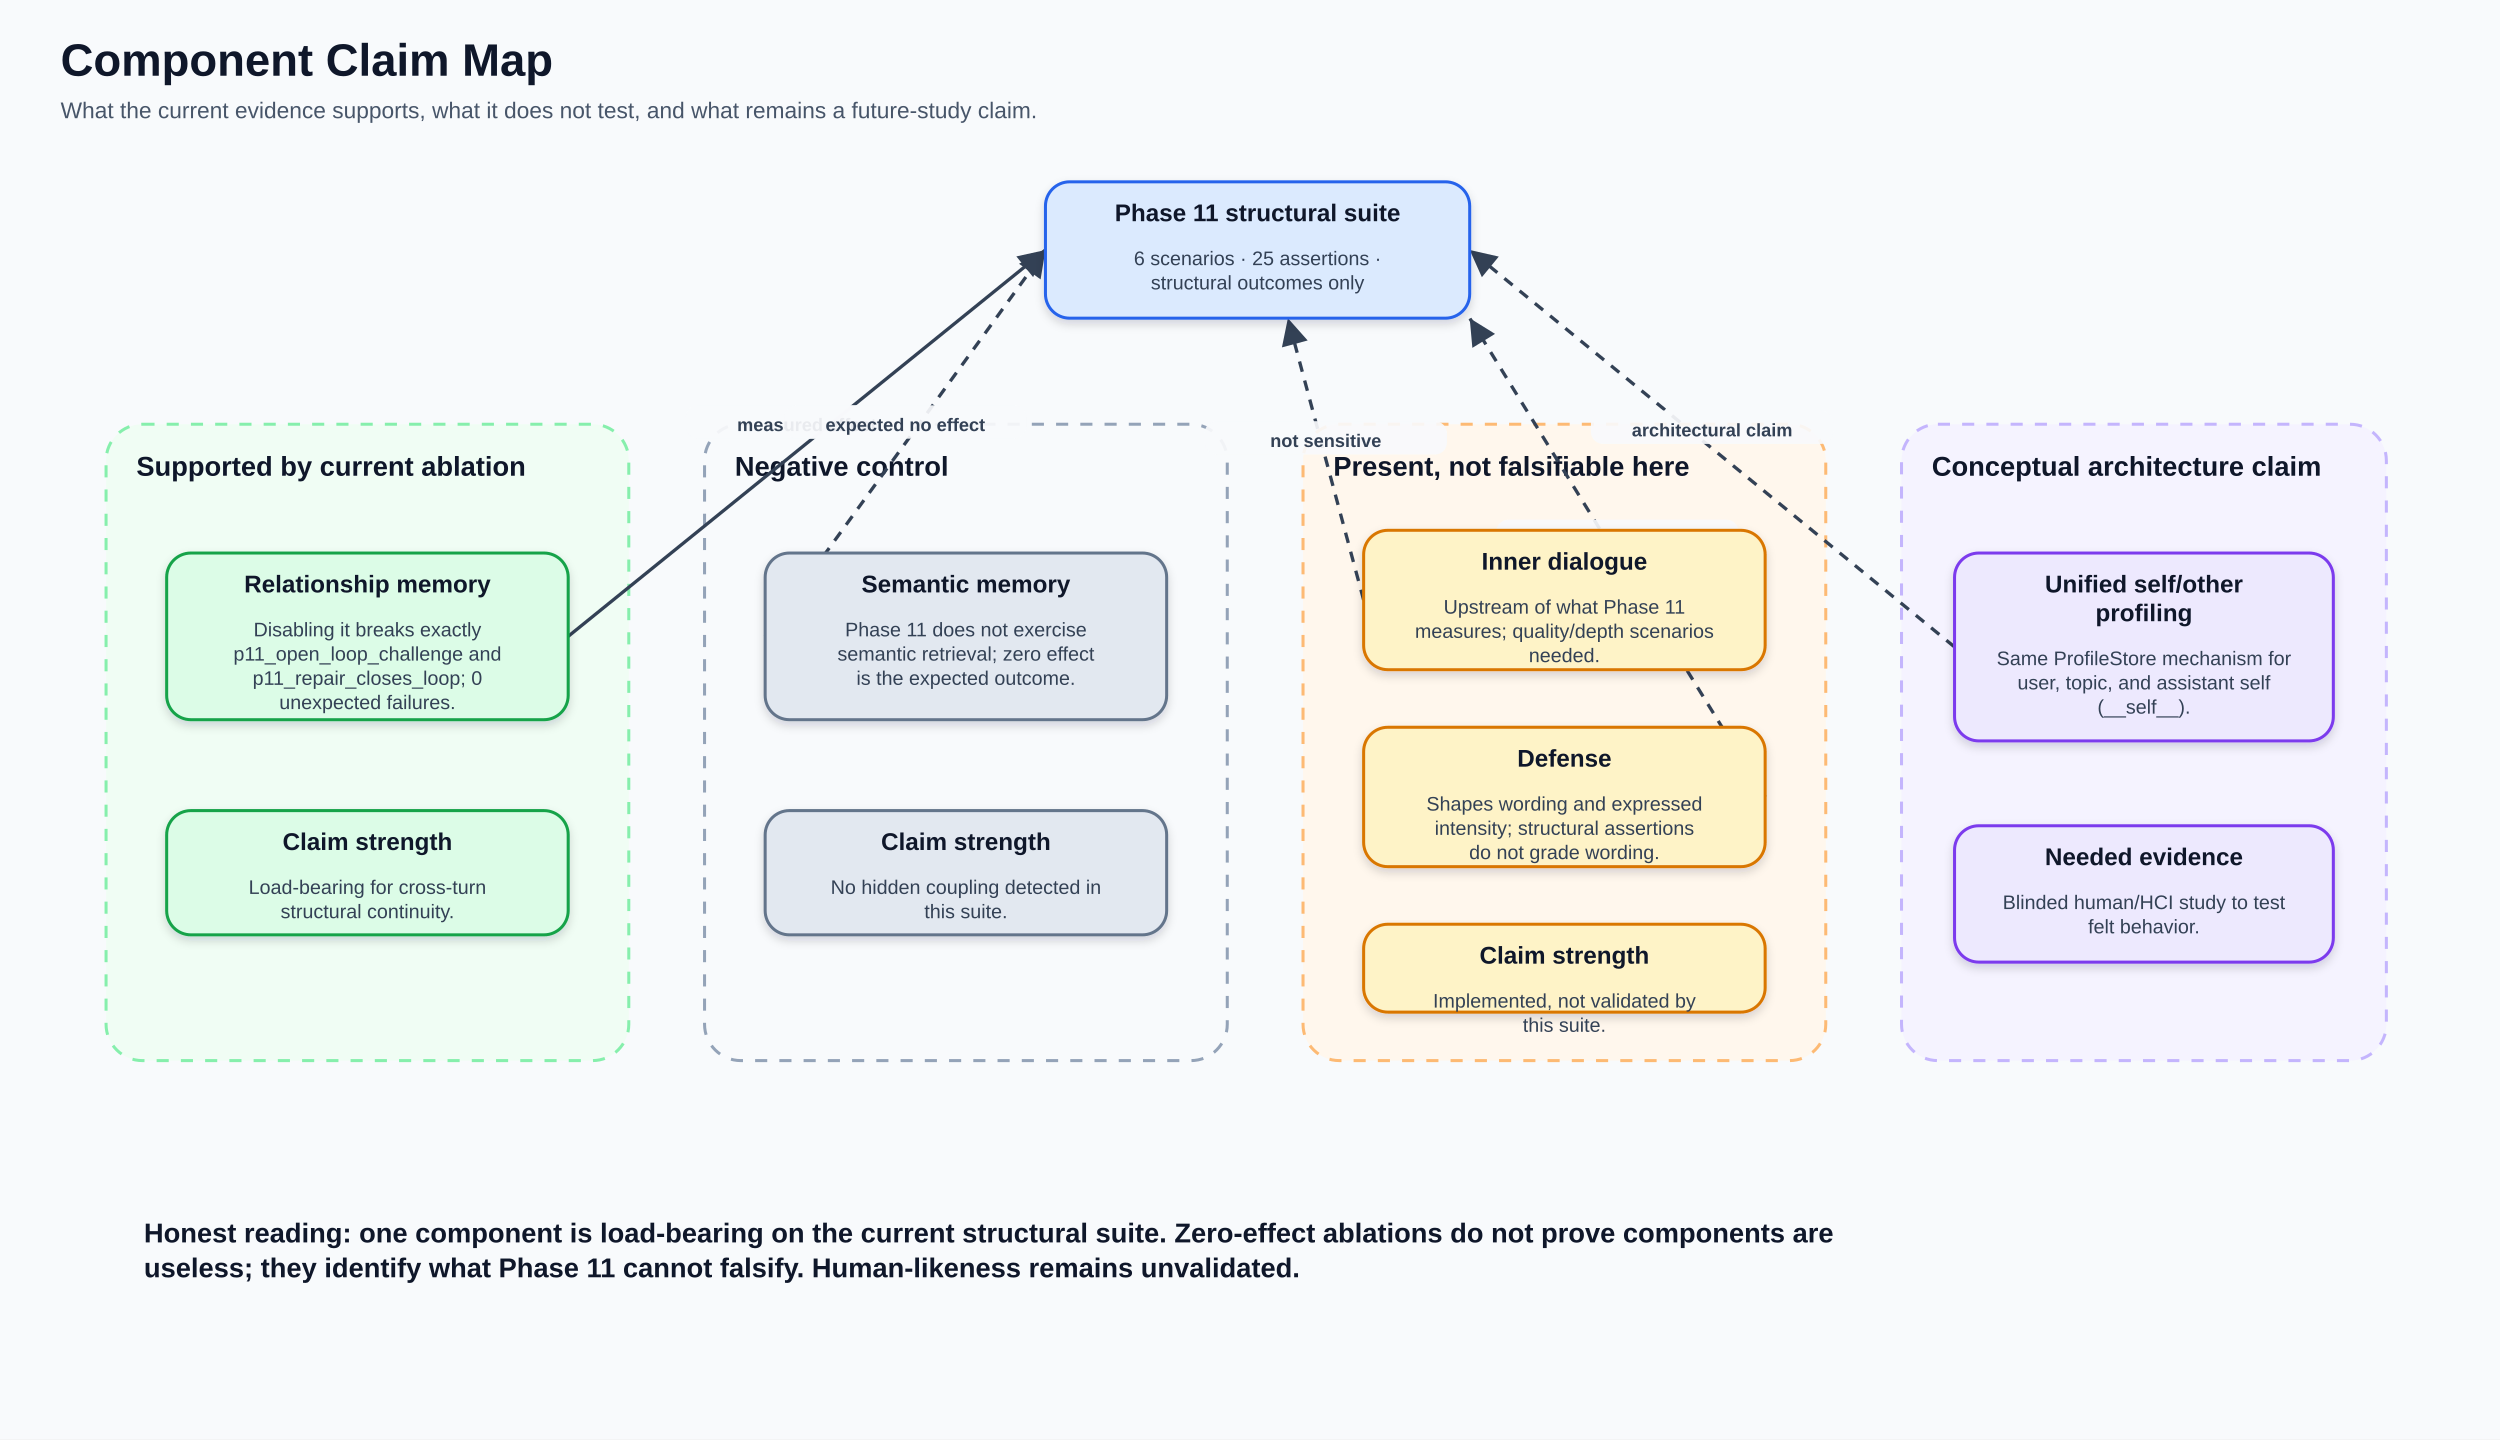
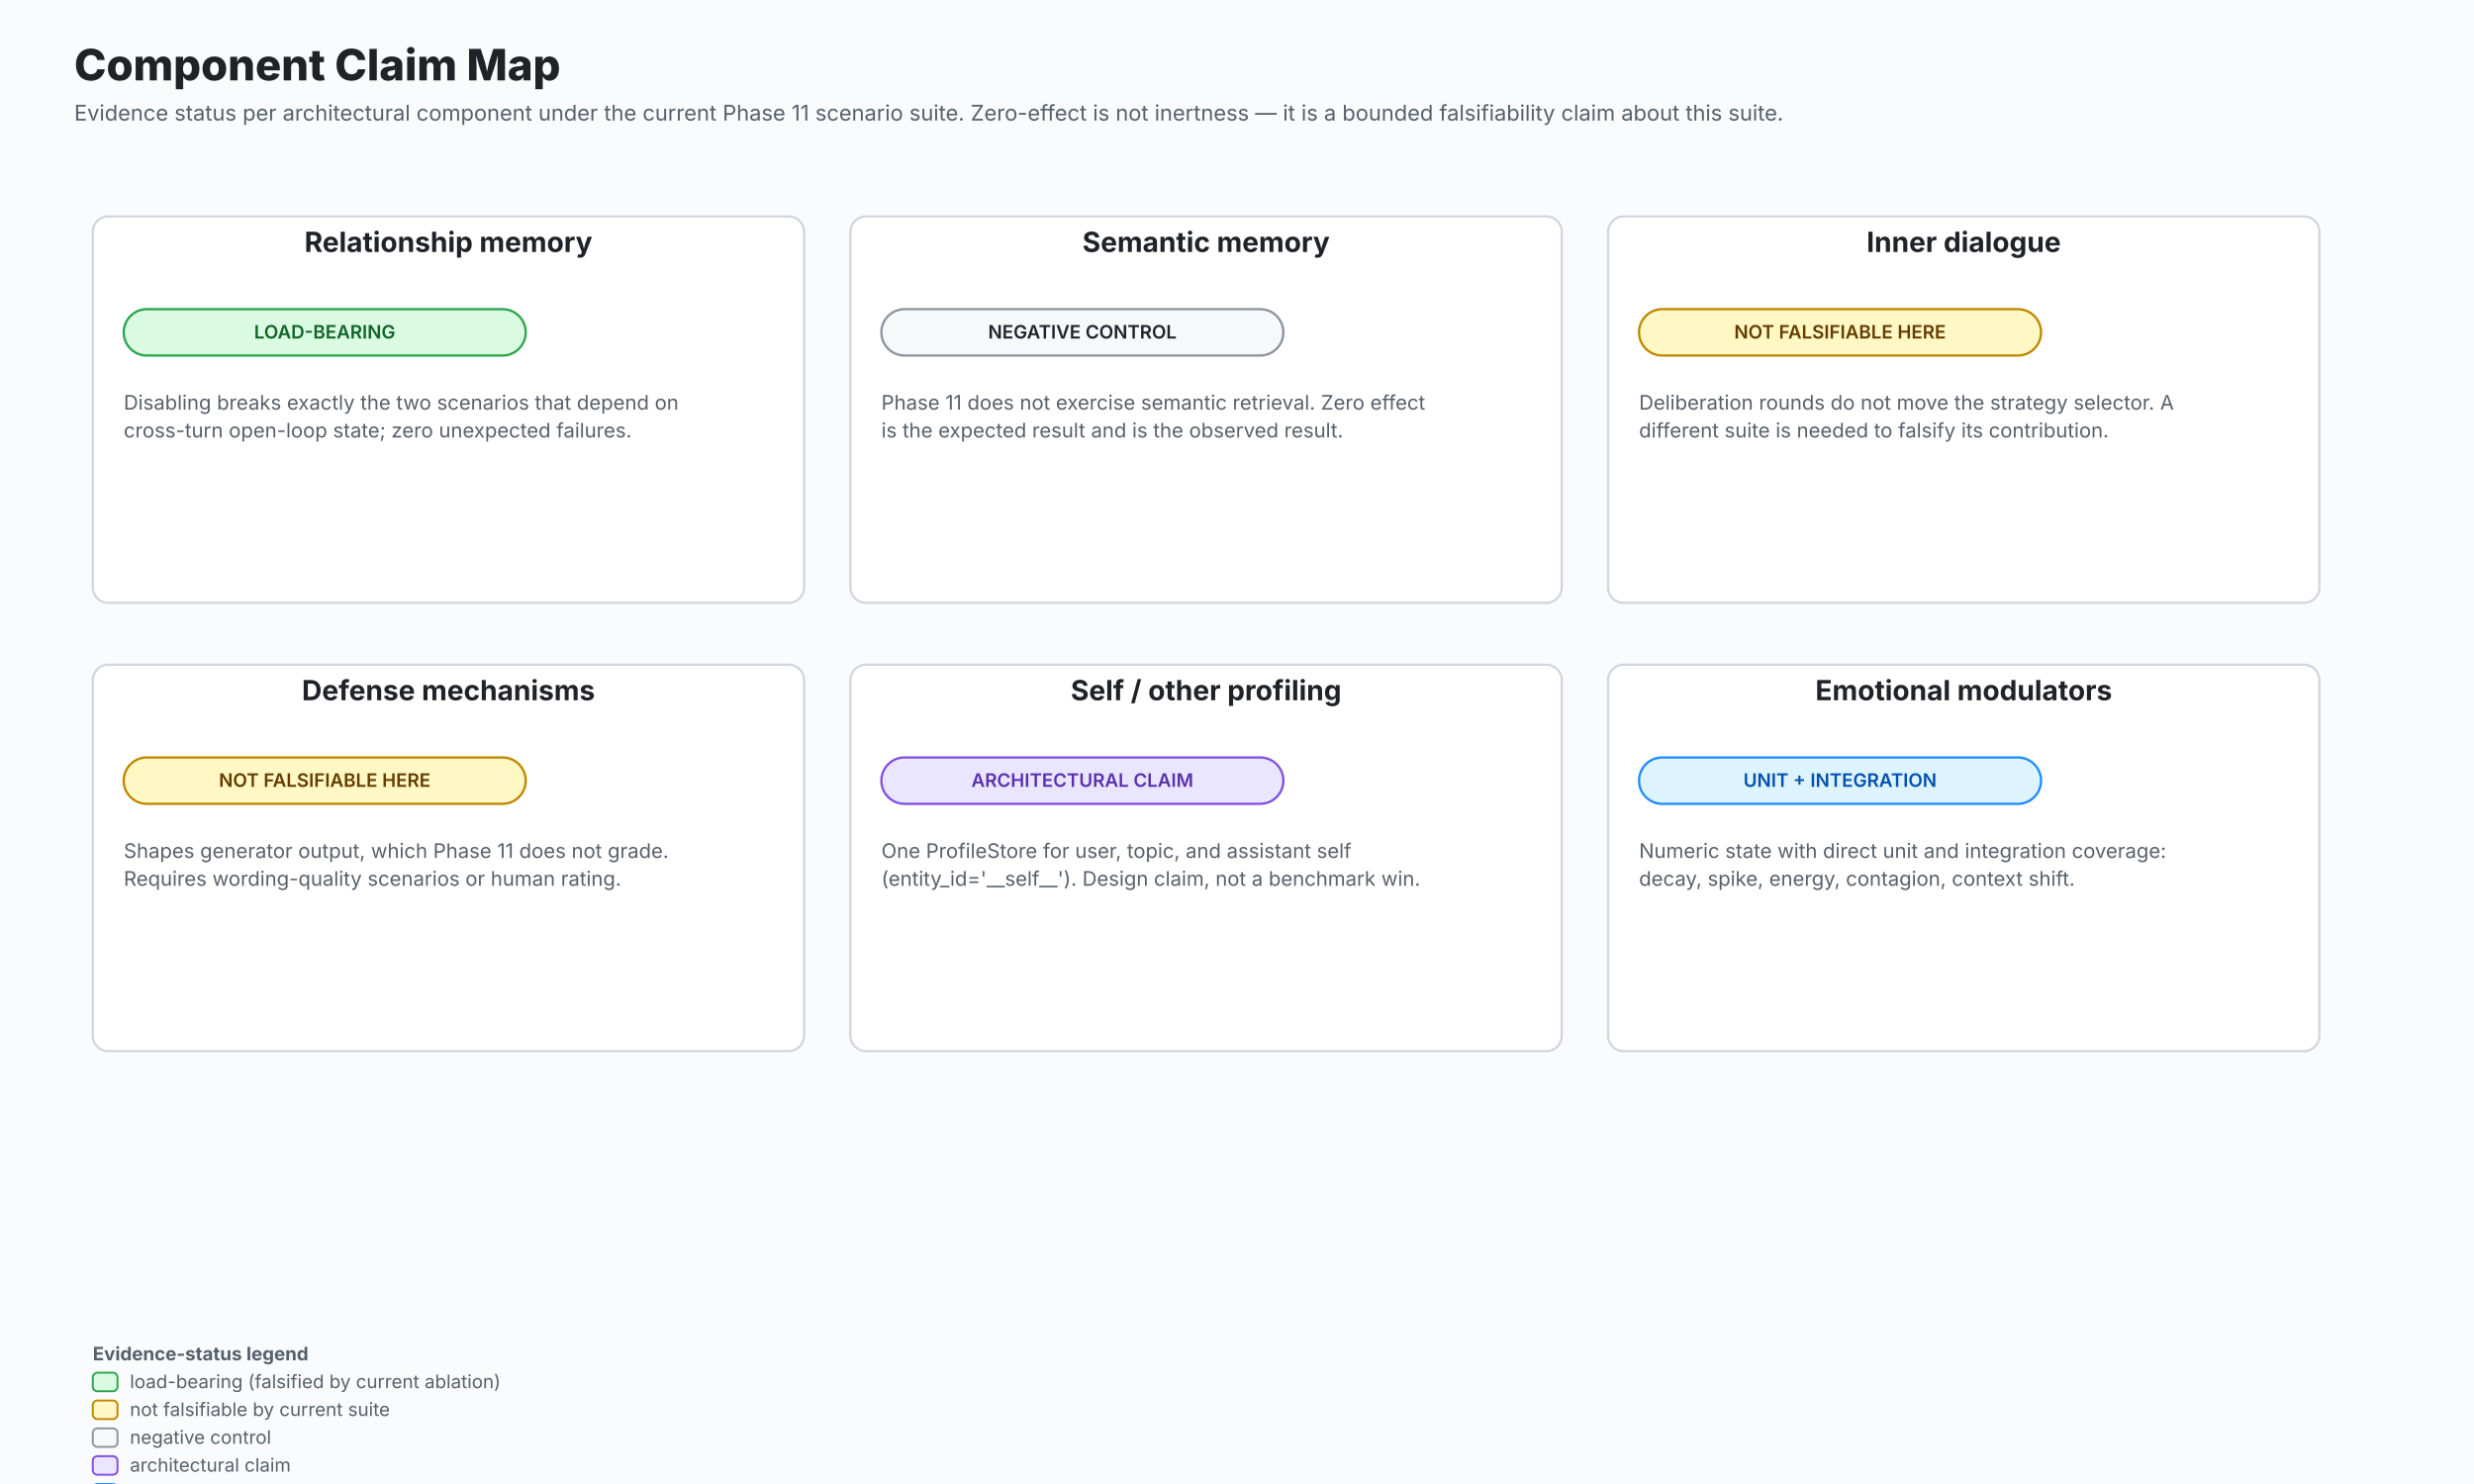
- <svg xmlns="http://www.w3.org/2000/svg" width="1650" height="950" viewBox="0 0 1650 950" role="img" aria-labelledby="title desc">
+ <svg xmlns="http://www.w3.org/2000/svg" width="1600" height="960" viewBox="0 0 1600 960" role="img" aria-labelledby="title desc">
  <defs>
-     <marker id="arrow" markerWidth="12" markerHeight="12" refX="10" refY="6" orient="auto" markerUnits="strokeWidth">
-       <path d="M2,2 L10,6 L2,10 Z" fill="#334155" />
+     <marker id="arrowhead" markerWidth="10" markerHeight="10" refX="9" refY="5" orient="auto" markerUnits="strokeWidth">
+       <path d="M1,1 L9,5 L1,9 Z" fill="#57606a" />
    </marker>
-     <filter id="shadow" x="-10%" y="-10%" width="120%" height="130%">
-       <feDropShadow dx="0" dy="3" stdDeviation="3" flood-color="#0f172a" flood-opacity="0.16" />
-     </filter>
-     <style>
-     .title { font-family: 'Segoe UI', Arial, sans-serif; font-size: 30px; font-weight: 800; fill: #0f172a; }
-     .subtitle { font-family: 'Segoe UI', Arial, sans-serif; font-size: 15px; fill: #475569; }
-     .group-title { font-family: 'Segoe UI', Arial, sans-serif; font-size: 18px; font-weight: 800; fill: #0f172a; }
-     .box-title { font-family: 'Segoe UI', Arial, sans-serif; font-weight: 800; fill: #0f172a; }
-     .box-body { font-family: 'Segoe UI', Arial, sans-serif; fill: #334155; }
-     .edge-label { font-family: 'Segoe UI', Arial, sans-serif; font-size: 12px; font-weight: 700; fill: #334155; }
-     .plain { font-family: 'Segoe UI', Arial, sans-serif; }
-   </style>
  </defs>
-   <rect width="100%" height="100%" fill="#f8fafc" />
-   <text x="40" y="50" class="title">Component Claim Map</text>
-   <text x="40" y="78" class="subtitle">What the current evidence supports, what it does not test, and what remains a future-study claim.</text>
-   <rect x="70" y="280" width="345" height="420" rx="24" fill="#f0fdf4" stroke="#86efac" stroke-width="2" stroke-dasharray="8 8" />
-   <text x="90" y="314" class="group-title">Supported by current ablation</text>
-   <rect x="465" y="280" width="345" height="420" rx="24" fill="#f8fafc" stroke="#94a3b8" stroke-width="2" stroke-dasharray="8 8" />
-   <text x="485" y="314" class="group-title">Negative control</text>
-   <rect x="860" y="280" width="345" height="420" rx="24" fill="#fff7ed" stroke="#fdba74" stroke-width="2" stroke-dasharray="8 8" />
-   <text x="880" y="314" class="group-title">Present, not falsifiable here</text>
-   <rect x="1255" y="280" width="320" height="420" rx="24" fill="#f5f3ff" stroke="#c4b5fd" stroke-width="2" stroke-dasharray="8 8" />
-   <text x="1275" y="314" class="group-title">Conceptual architecture claim</text>
-   <path d="M375,420 L690,165" fill="none" stroke="#334155" stroke-width="2.2" marker-end="url(#arrow)" />
-   <rect x="452.5" y="267.5" width="160" height="22" rx="8" fill="#f8fafc" opacity="0.92" />
-   <text x="532.5" y="284.5" text-anchor="middle" class="edge-label">measured effect</text>
-   <path d="M505,420 L690,165" fill="none" stroke="#334155" stroke-width="2.2" marker-end="url(#arrow)" stroke-dasharray="7 6" />
-   <rect x="517.5" y="267.5" width="160" height="22" rx="8" fill="#f8fafc" opacity="0.92" />
-   <text x="597.5" y="284.5" text-anchor="middle" class="edge-label">expected no effect</text>
-   <path d="M900,396 L850,210" fill="none" stroke="#334155" stroke-width="2.2" marker-end="url(#arrow)" stroke-dasharray="7 6" />
-   <rect x="795.0" y="278.0" width="160" height="22" rx="8" fill="#f8fafc" opacity="0.92" />
-   <text x="875.0" y="295.0" text-anchor="middle" class="edge-label">not sensitive</text>
-   <path d="M1165,526 L970,210" fill="none" stroke="#334155" stroke-width="2.2" marker-end="url(#arrow)" stroke-dasharray="7 6" />
-   <rect x="987.5" y="343.0" width="160" height="22" rx="8" fill="#f8fafc" opacity="0.92" />
-   <text x="1067.5" y="360.0" text-anchor="middle" class="edge-label">not sensitive</text>
-   <path d="M1290,427 L970,165" fill="none" stroke="#334155" stroke-width="2.2" marker-end="url(#arrow)" stroke-dasharray="7 6" />
-   <rect x="1050.0" y="271.0" width="160" height="22" rx="8" fill="#f8fafc" opacity="0.92" />
-   <text x="1130.0" y="288.0" text-anchor="middle" class="edge-label">architectural claim</text>
-   <rect x="690" y="120" width="280" height="90" rx="16" fill="#dbeafe" stroke="#2563eb" stroke-width="2" filter="url(#shadow)" />
-   <text x="830.0" y="146" text-anchor="middle" class="box-title" style="font-size:16px">Phase 11 structural suite</text>
-   <text x="830.0" y="175" text-anchor="middle" class="box-body" style="font-size:13px">6 scenarios · 25 assertions ·</text>
-   <text x="830.0" y="191" text-anchor="middle" class="box-body" style="font-size:13px">structural outcomes only</text>
-   <rect x="110" y="365" width="265" height="110" rx="16" fill="#dcfce7" stroke="#16a34a" stroke-width="2" filter="url(#shadow)" />
-   <text x="242.5" y="391" text-anchor="middle" class="box-title" style="font-size:16px">Relationship memory</text>
-   <text x="242.5" y="420" text-anchor="middle" class="box-body" style="font-size:13px">Disabling it breaks exactly</text>
-   <text x="242.5" y="436" text-anchor="middle" class="box-body" style="font-size:13px">p11_open_loop_challenge and</text>
-   <text x="242.5" y="452" text-anchor="middle" class="box-body" style="font-size:13px">p11_repair_closes_loop; 0</text>
-   <text x="242.5" y="468" text-anchor="middle" class="box-body" style="font-size:13px">unexpected failures.</text>
-   <rect x="110" y="535" width="265" height="82" rx="16" fill="#dcfce7" stroke="#16a34a" stroke-width="2" filter="url(#shadow)" />
-   <text x="242.5" y="561" text-anchor="middle" class="box-title" style="font-size:16px">Claim strength</text>
-   <text x="242.5" y="590" text-anchor="middle" class="box-body" style="font-size:13px">Load-bearing for cross-turn</text>
-   <text x="242.5" y="606" text-anchor="middle" class="box-body" style="font-size:13px">structural continuity.</text>
-   <rect x="505" y="365" width="265" height="110" rx="16" fill="#e2e8f0" stroke="#64748b" stroke-width="2" filter="url(#shadow)" />
-   <text x="637.5" y="391" text-anchor="middle" class="box-title" style="font-size:16px">Semantic memory</text>
-   <text x="637.5" y="420" text-anchor="middle" class="box-body" style="font-size:13px">Phase 11 does not exercise</text>
-   <text x="637.5" y="436" text-anchor="middle" class="box-body" style="font-size:13px">semantic retrieval; zero effect</text>
-   <text x="637.5" y="452" text-anchor="middle" class="box-body" style="font-size:13px">is the expected outcome.</text>
-   <rect x="505" y="535" width="265" height="82" rx="16" fill="#e2e8f0" stroke="#64748b" stroke-width="2" filter="url(#shadow)" />
-   <text x="637.5" y="561" text-anchor="middle" class="box-title" style="font-size:16px">Claim strength</text>
-   <text x="637.5" y="590" text-anchor="middle" class="box-body" style="font-size:13px">No hidden coupling detected in</text>
-   <text x="637.5" y="606" text-anchor="middle" class="box-body" style="font-size:13px">this suite.</text>
-   <rect x="900" y="350" width="265" height="92" rx="16" fill="#fef3c7" stroke="#d97706" stroke-width="2" filter="url(#shadow)" />
-   <text x="1032.5" y="376" text-anchor="middle" class="box-title" style="font-size:16px">Inner dialogue</text>
-   <text x="1032.5" y="405" text-anchor="middle" class="box-body" style="font-size:13px">Upstream of what Phase 11</text>
-   <text x="1032.5" y="421" text-anchor="middle" class="box-body" style="font-size:13px">measures; quality/depth scenarios</text>
-   <text x="1032.5" y="437" text-anchor="middle" class="box-body" style="font-size:13px">needed.</text>
-   <rect x="900" y="480" width="265" height="92" rx="16" fill="#fef3c7" stroke="#d97706" stroke-width="2" filter="url(#shadow)" />
-   <text x="1032.5" y="506" text-anchor="middle" class="box-title" style="font-size:16px">Defense</text>
-   <text x="1032.5" y="535" text-anchor="middle" class="box-body" style="font-size:13px">Shapes wording and expressed</text>
-   <text x="1032.5" y="551" text-anchor="middle" class="box-body" style="font-size:13px">intensity; structural assertions</text>
-   <text x="1032.5" y="567" text-anchor="middle" class="box-body" style="font-size:13px">do not grade wording.</text>
-   <rect x="900" y="610" width="265" height="58" rx="16" fill="#fef3c7" stroke="#d97706" stroke-width="2" filter="url(#shadow)" />
-   <text x="1032.5" y="636" text-anchor="middle" class="box-title" style="font-size:16px">Claim strength</text>
-   <text x="1032.5" y="665" text-anchor="middle" class="box-body" style="font-size:13px">Implemented, not validated by</text>
-   <text x="1032.5" y="681" text-anchor="middle" class="box-body" style="font-size:13px">this suite.</text>
-   <rect x="1290" y="365" width="250" height="124" rx="16" fill="#ede9fe" stroke="#7c3aed" stroke-width="2" filter="url(#shadow)" />
-   <text x="1415.0" y="391" text-anchor="middle" class="box-title" style="font-size:16px">Unified self/other</text>
-   <text x="1415.0" y="410" text-anchor="middle" class="box-title" style="font-size:16px">profiling</text>
-   <text x="1415.0" y="439" text-anchor="middle" class="box-body" style="font-size:13px">Same ProfileStore mechanism for</text>
-   <text x="1415.0" y="455" text-anchor="middle" class="box-body" style="font-size:13px">user, topic, and assistant self</text>
-   <text x="1415.0" y="471" text-anchor="middle" class="box-body" style="font-size:13px">(__self__).</text>
-   <rect x="1290" y="545" width="250" height="90" rx="16" fill="#ede9fe" stroke="#7c3aed" stroke-width="2" filter="url(#shadow)" />
-   <text x="1415.0" y="571" text-anchor="middle" class="box-title" style="font-size:16px">Needed evidence</text>
-   <text x="1415.0" y="600" text-anchor="middle" class="box-body" style="font-size:13px">Blinded human/HCI study to test</text>
-   <text x="1415.0" y="616" text-anchor="middle" class="box-body" style="font-size:13px">felt behavior.</text>
-   <text x="95" y="820" text-anchor="start" fill="#0f172a" font-size="18" font-weight="800" class="plain">Honest reading: one component is load-bearing on the current structural suite. Zero-effect ablations do not prove components are</text>
-   <text x="95" y="843" text-anchor="start" fill="#0f172a" font-size="18" font-weight="800" class="plain">useless; they identify what Phase 11 cannot falsify. Human-likeness remains unvalidated.</text>
+   <rect width="100%" height="100%" fill="#fafbfc" />
+   <text x="48" y="52" text-anchor="start" font-family="'Inter', 'Segoe UI', -apple-system, BlinkMacSystemFont, Arial, sans-serif" font-size="28" font-weight="800" fill="#1f2328">Component Claim Map</text>
+   <text x="48" y="78" text-anchor="start" font-family="'Inter', 'Segoe UI', -apple-system, BlinkMacSystemFont, Arial, sans-serif" font-size="14" font-weight="400" fill="#57606a">Evidence status per architectural component under the current Phase 11 scenario suite. Zero-effect is not inertness — it is a bounded falsifiability claim about this suite.</text>
+   <rect x="60" y="140" width="460" height="250" rx="10" fill="#ffffff" stroke="#d0d7de" stroke-width="1.5" />
+   <text x="290.0" y="163" text-anchor="middle" font-family="'Inter', 'Segoe UI', -apple-system, BlinkMacSystemFont, Arial, sans-serif" font-size="18" font-weight="700" fill="#1f2328">Relationship memory</text>
+   <rect x="80" y="200" width="260" height="30" rx="15.0" fill="#dafbe1" stroke="#2da44e" stroke-width="1.5" />
+   <text x="210.0" y="219.0" text-anchor="middle" font-family="'Inter', 'Segoe UI', -apple-system, BlinkMacSystemFont, Arial, sans-serif" font-size="12" font-weight="600" fill="#116329">LOAD-BEARING</text>
+   <text x="80" y="265" text-anchor="start" font-family="'Inter', 'Segoe UI', -apple-system, BlinkMacSystemFont, Arial, sans-serif" font-size="13" font-weight="400" fill="#57606a">Disabling breaks exactly the two scenarios that depend on</text>
+   <text x="80" y="283" text-anchor="start" font-family="'Inter', 'Segoe UI', -apple-system, BlinkMacSystemFont, Arial, sans-serif" font-size="13" font-weight="400" fill="#57606a">cross-turn open-loop state; zero unexpected failures.</text>
+   <rect x="550" y="140" width="460" height="250" rx="10" fill="#ffffff" stroke="#d0d7de" stroke-width="1.5" />
+   <text x="780.0" y="163" text-anchor="middle" font-family="'Inter', 'Segoe UI', -apple-system, BlinkMacSystemFont, Arial, sans-serif" font-size="18" font-weight="700" fill="#1f2328">Semantic memory</text>
+   <rect x="570" y="200" width="260" height="30" rx="15.0" fill="#f6f8fa" stroke="#8c959f" stroke-width="1.5" />
+   <text x="700.0" y="219.0" text-anchor="middle" font-family="'Inter', 'Segoe UI', -apple-system, BlinkMacSystemFont, Arial, sans-serif" font-size="12" font-weight="600" fill="#1f2328">NEGATIVE CONTROL</text>
+   <text x="570" y="265" text-anchor="start" font-family="'Inter', 'Segoe UI', -apple-system, BlinkMacSystemFont, Arial, sans-serif" font-size="13" font-weight="400" fill="#57606a">Phase 11 does not exercise semantic retrieval. Zero effect</text>
+   <text x="570" y="283" text-anchor="start" font-family="'Inter', 'Segoe UI', -apple-system, BlinkMacSystemFont, Arial, sans-serif" font-size="13" font-weight="400" fill="#57606a">is the expected result and is the observed result.</text>
+   <rect x="1040" y="140" width="460" height="250" rx="10" fill="#ffffff" stroke="#d0d7de" stroke-width="1.5" />
+   <text x="1270.0" y="163" text-anchor="middle" font-family="'Inter', 'Segoe UI', -apple-system, BlinkMacSystemFont, Arial, sans-serif" font-size="18" font-weight="700" fill="#1f2328">Inner dialogue</text>
+   <rect x="1060" y="200" width="260" height="30" rx="15.0" fill="#fff8c5" stroke="#bf8700" stroke-width="1.5" />
+   <text x="1190.0" y="219.0" text-anchor="middle" font-family="'Inter', 'Segoe UI', -apple-system, BlinkMacSystemFont, Arial, sans-serif" font-size="12" font-weight="600" fill="#633c01">NOT FALSIFIABLE HERE</text>
+   <text x="1060" y="265" text-anchor="start" font-family="'Inter', 'Segoe UI', -apple-system, BlinkMacSystemFont, Arial, sans-serif" font-size="13" font-weight="400" fill="#57606a">Deliberation rounds do not move the strategy selector. A</text>
+   <text x="1060" y="283" text-anchor="start" font-family="'Inter', 'Segoe UI', -apple-system, BlinkMacSystemFont, Arial, sans-serif" font-size="13" font-weight="400" fill="#57606a">different suite is needed to falsify its contribution.</text>
+   <rect x="60" y="430" width="460" height="250" rx="10" fill="#ffffff" stroke="#d0d7de" stroke-width="1.5" />
+   <text x="290.0" y="453" text-anchor="middle" font-family="'Inter', 'Segoe UI', -apple-system, BlinkMacSystemFont, Arial, sans-serif" font-size="18" font-weight="700" fill="#1f2328">Defense mechanisms</text>
+   <rect x="80" y="490" width="260" height="30" rx="15.0" fill="#fff8c5" stroke="#bf8700" stroke-width="1.5" />
+   <text x="210.0" y="509.0" text-anchor="middle" font-family="'Inter', 'Segoe UI', -apple-system, BlinkMacSystemFont, Arial, sans-serif" font-size="12" font-weight="600" fill="#633c01">NOT FALSIFIABLE HERE</text>
+   <text x="80" y="555" text-anchor="start" font-family="'Inter', 'Segoe UI', -apple-system, BlinkMacSystemFont, Arial, sans-serif" font-size="13" font-weight="400" fill="#57606a">Shapes generator output, which Phase 11 does not grade.</text>
+   <text x="80" y="573" text-anchor="start" font-family="'Inter', 'Segoe UI', -apple-system, BlinkMacSystemFont, Arial, sans-serif" font-size="13" font-weight="400" fill="#57606a">Requires wording-quality scenarios or human rating.</text>
+   <rect x="550" y="430" width="460" height="250" rx="10" fill="#ffffff" stroke="#d0d7de" stroke-width="1.5" />
+   <text x="780.0" y="453" text-anchor="middle" font-family="'Inter', 'Segoe UI', -apple-system, BlinkMacSystemFont, Arial, sans-serif" font-size="18" font-weight="700" fill="#1f2328">Self / other profiling</text>
+   <rect x="570" y="490" width="260" height="30" rx="15.0" fill="#eae6ff" stroke="#8250df" stroke-width="1.5" />
+   <text x="700.0" y="509.0" text-anchor="middle" font-family="'Inter', 'Segoe UI', -apple-system, BlinkMacSystemFont, Arial, sans-serif" font-size="12" font-weight="600" fill="#5931ad">ARCHITECTURAL CLAIM</text>
+   <text x="570" y="555" text-anchor="start" font-family="'Inter', 'Segoe UI', -apple-system, BlinkMacSystemFont, Arial, sans-serif" font-size="13" font-weight="400" fill="#57606a">One ProfileStore for user, topic, and assistant self</text>
+   <text x="570" y="573" text-anchor="start" font-family="'Inter', 'Segoe UI', -apple-system, BlinkMacSystemFont, Arial, sans-serif" font-size="13" font-weight="400" fill="#57606a">(entity_id='__self__'). Design claim, not a benchmark win.</text>
+   <rect x="1040" y="430" width="460" height="250" rx="10" fill="#ffffff" stroke="#d0d7de" stroke-width="1.5" />
+   <text x="1270.0" y="453" text-anchor="middle" font-family="'Inter', 'Segoe UI', -apple-system, BlinkMacSystemFont, Arial, sans-serif" font-size="18" font-weight="700" fill="#1f2328">Emotional modulators</text>
+   <rect x="1060" y="490" width="260" height="30" rx="15.0" fill="#ddf4ff" stroke="#218bff" stroke-width="1.5" />
+   <text x="1190.0" y="509.0" text-anchor="middle" font-family="'Inter', 'Segoe UI', -apple-system, BlinkMacSystemFont, Arial, sans-serif" font-size="12" font-weight="600" fill="#0550ae">UNIT + INTEGRATION</text>
+   <text x="1060" y="555" text-anchor="start" font-family="'Inter', 'Segoe UI', -apple-system, BlinkMacSystemFont, Arial, sans-serif" font-size="13" font-weight="400" fill="#57606a">Numeric state with direct unit and integration coverage:</text>
+   <text x="1060" y="573" text-anchor="start" font-family="'Inter', 'Segoe UI', -apple-system, BlinkMacSystemFont, Arial, sans-serif" font-size="13" font-weight="400" fill="#57606a">decay, spike, energy, contagion, context shift.</text>
+   <text x="60" y="880" text-anchor="start" font-family="'Inter', 'Segoe UI', -apple-system, BlinkMacSystemFont, Arial, sans-serif" font-size="12" font-weight="700" fill="#57606a">Evidence-status legend</text>
+   <rect x="60" y="888" width="16" height="12" rx="3" fill="#dafbe1" stroke="#2da44e" stroke-width="1.25" />
+   <text x="84" y="898" text-anchor="start" font-family="'Inter', 'Segoe UI', -apple-system, BlinkMacSystemFont, Arial, sans-serif" font-size="12" font-weight="400" fill="#57606a">load-bearing (falsified by current ablation)</text>
+   <rect x="60" y="906" width="16" height="12" rx="3" fill="#fff8c5" stroke="#bf8700" stroke-width="1.25" />
+   <text x="84" y="916" text-anchor="start" font-family="'Inter', 'Segoe UI', -apple-system, BlinkMacSystemFont, Arial, sans-serif" font-size="12" font-weight="400" fill="#57606a">not falsifiable by current suite</text>
+   <rect x="60" y="924" width="16" height="12" rx="3" fill="#f6f8fa" stroke="#8c959f" stroke-width="1.25" />
+   <text x="84" y="934" text-anchor="start" font-family="'Inter', 'Segoe UI', -apple-system, BlinkMacSystemFont, Arial, sans-serif" font-size="12" font-weight="400" fill="#57606a">negative control</text>
+   <rect x="60" y="942" width="16" height="12" rx="3" fill="#eae6ff" stroke="#8250df" stroke-width="1.25" />
+   <text x="84" y="952" text-anchor="start" font-family="'Inter', 'Segoe UI', -apple-system, BlinkMacSystemFont, Arial, sans-serif" font-size="12" font-weight="400" fill="#57606a">architectural claim</text>
+   <rect x="60" y="960" width="16" height="12" rx="3" fill="#ddf4ff" stroke="#218bff" stroke-width="1.25" />
+   <text x="84" y="970" text-anchor="start" font-family="'Inter', 'Segoe UI', -apple-system, BlinkMacSystemFont, Arial, sans-serif" font-size="12" font-weight="400" fill="#57606a">unit + integration coverage</text>
</svg>
